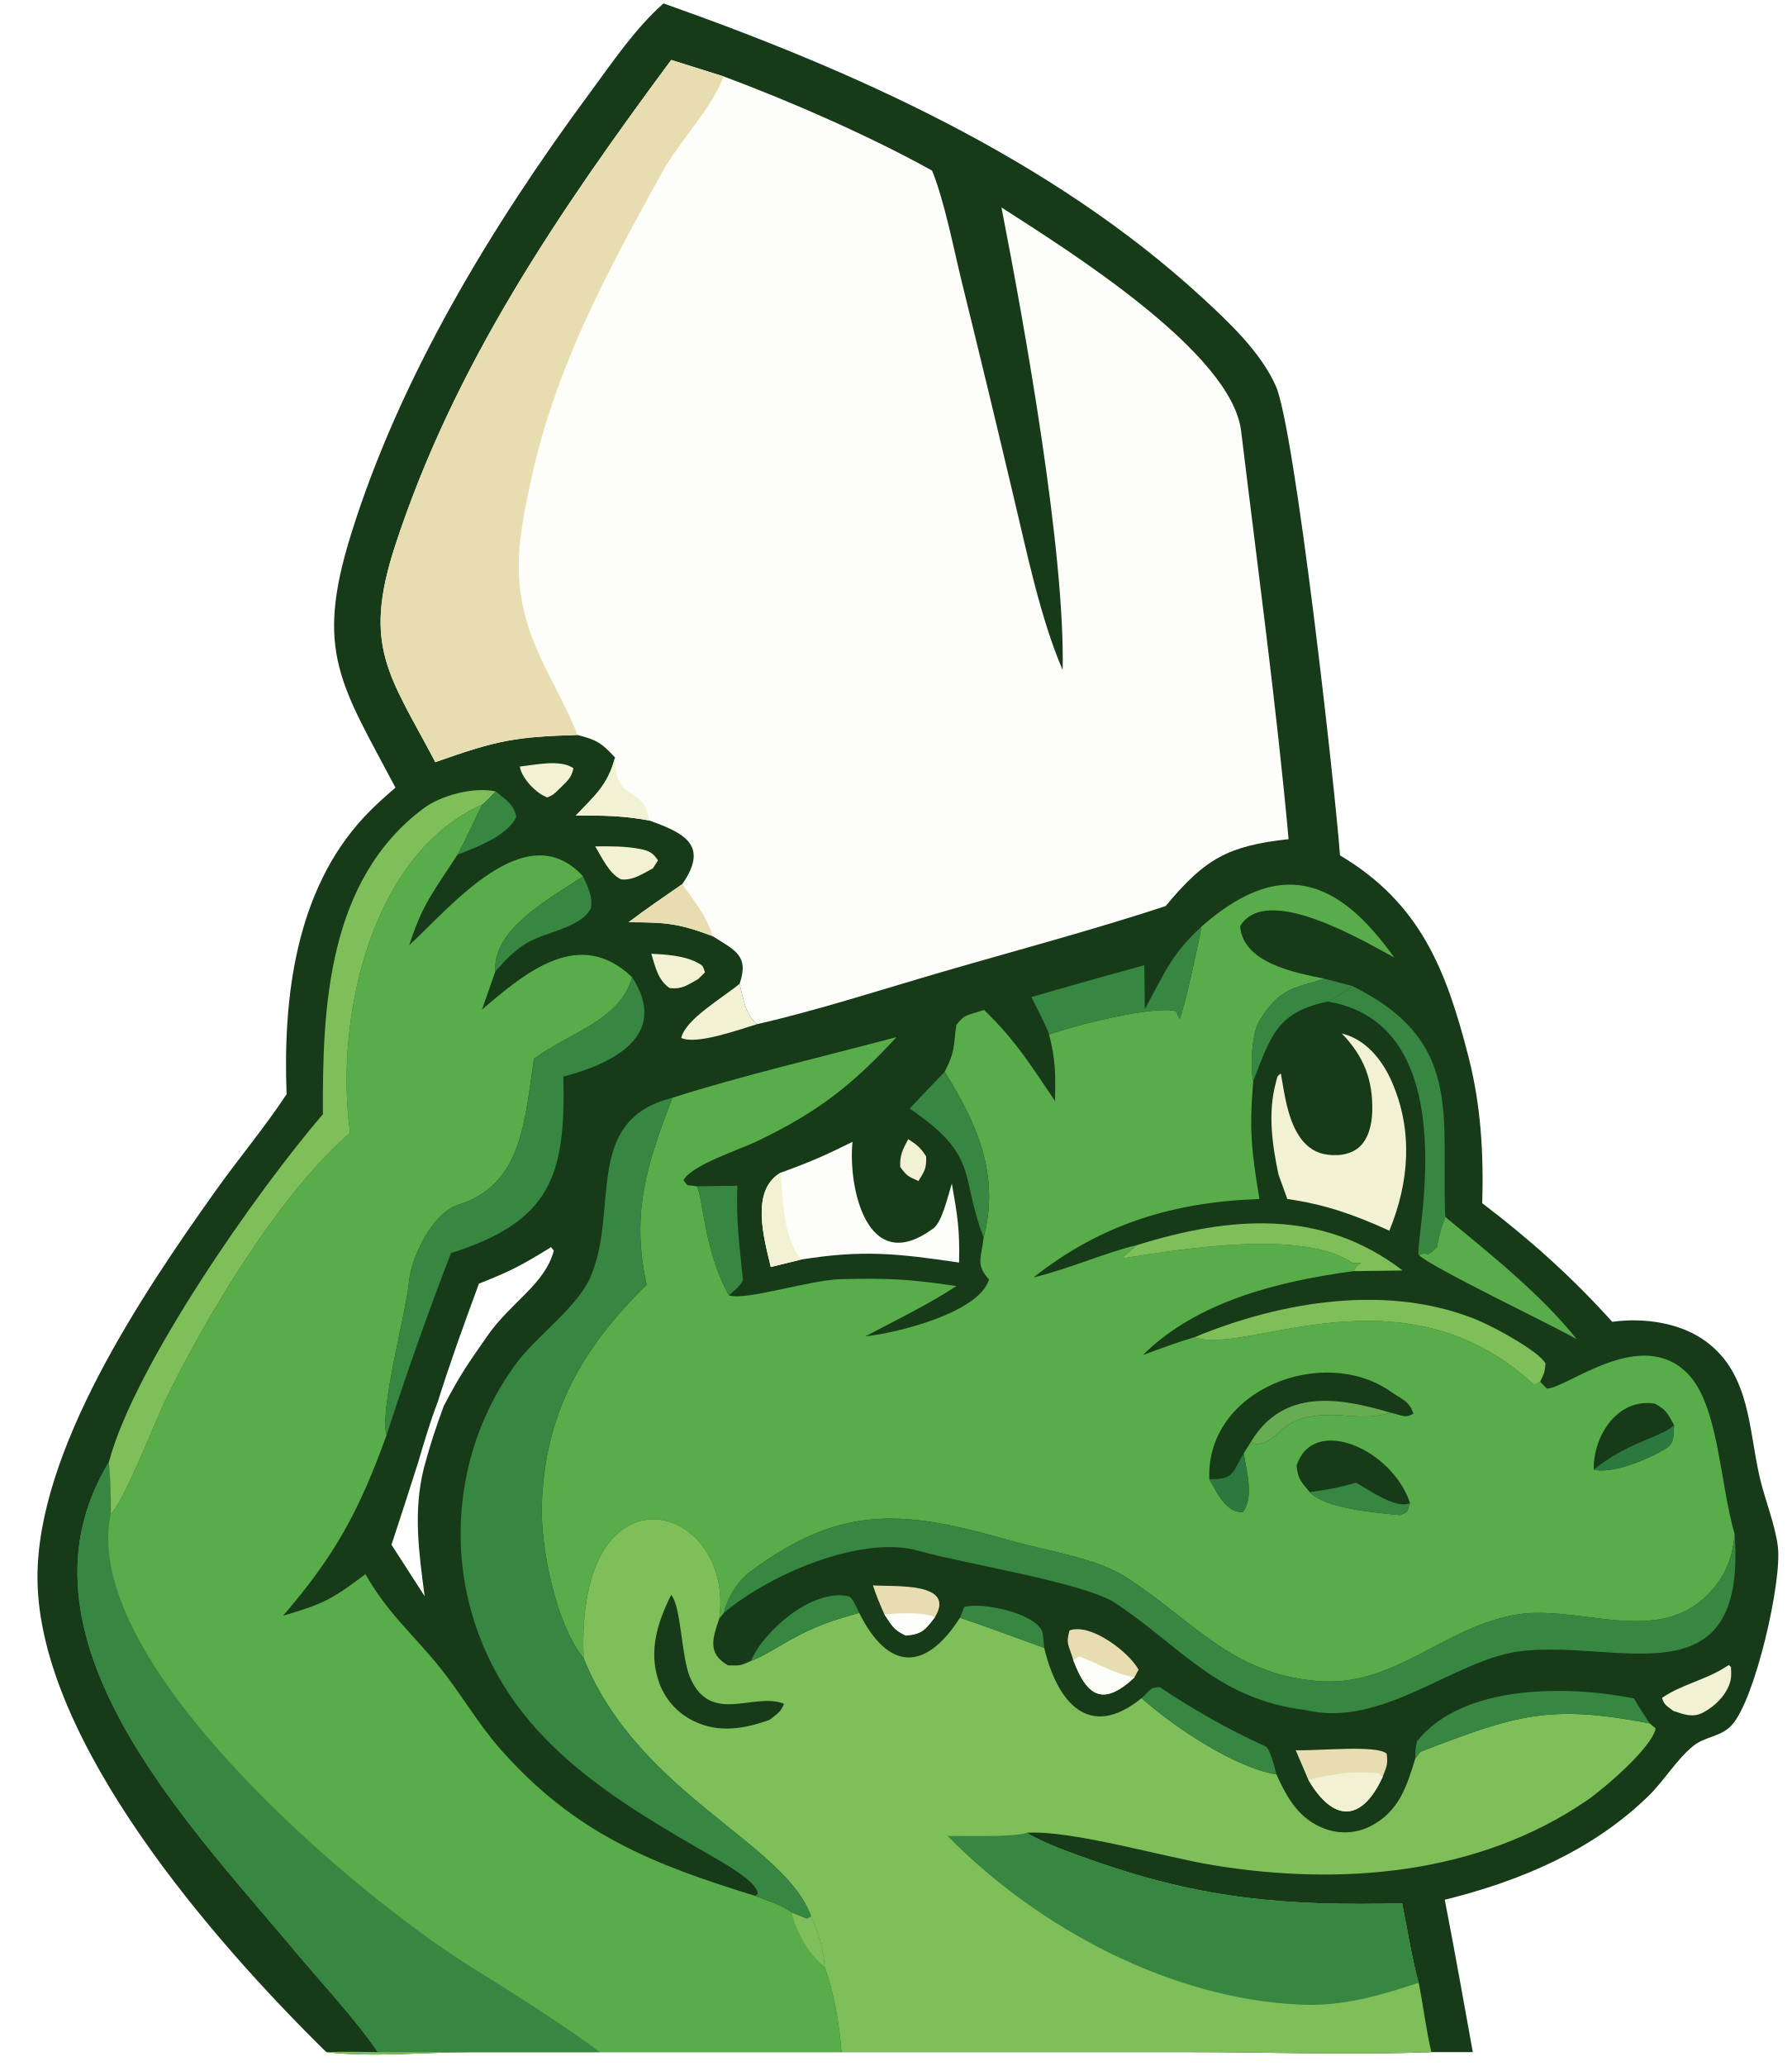
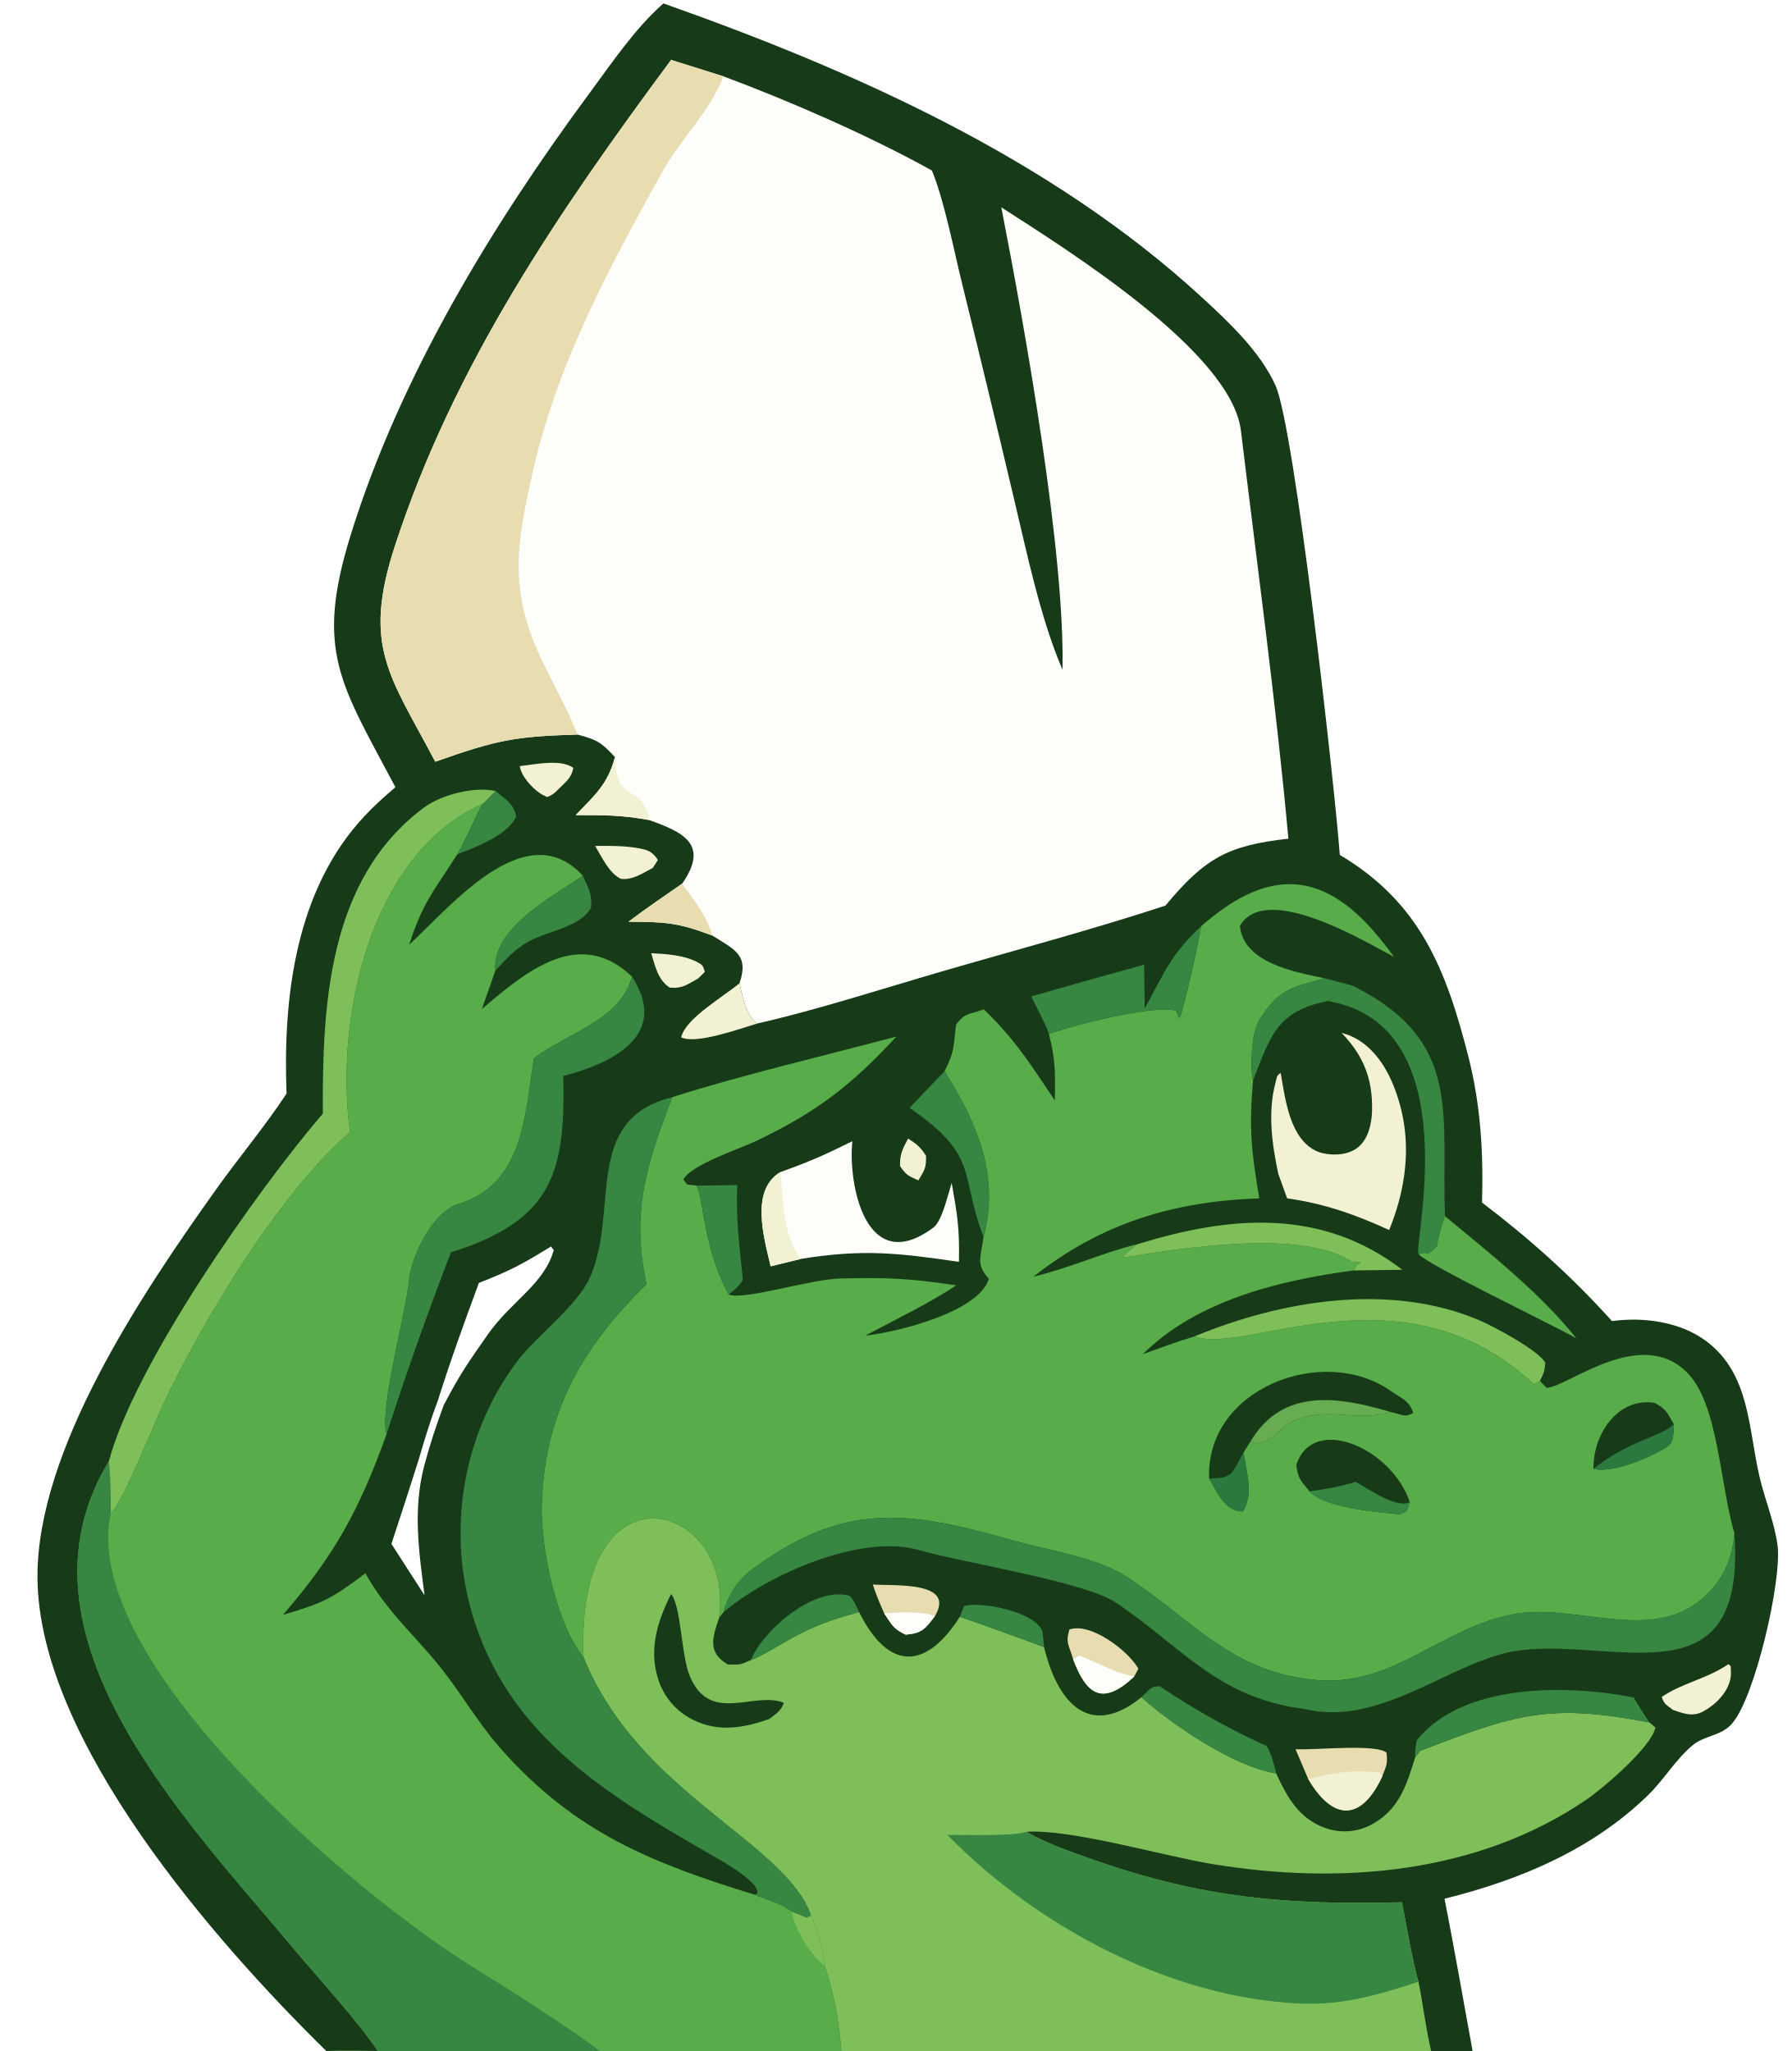
- <svg xmlns="http://www.w3.org/2000/svg" width="100%" height="100%" viewBox="0 0 262 302" version="1.1" xml:space="preserve" style="fill-rule:evenodd;clip-rule:evenodd;stroke-linejoin:round;stroke-miterlimit:2;">
+ <svg xmlns="http://www.w3.org/2000/svg" width="100%" height="100%" viewBox="0 0 262 299.971" version="1.1" xml:space="preserve" style="fill-rule:evenodd;clip-rule:evenodd;stroke-linejoin:round;stroke-miterlimit:2;">
  <g transform="matrix(1,0,0,1,-1580.52,-386.87)">
    <g>
      <g transform="matrix(1,0,0,1,880.7906,-299.8147)">
        <path d="M796.741,687.185C824.581,697.014 853.41,709.889 875.397,730.089C879.353,733.724 884.017,738.088 886.257,743.072C889.071,749.334 894.947,801.995 895.656,811.719C907.353,818.679 911.163,828.35 914.441,841.152C916.264,848.268 916.665,855.258 916.456,862.568C923.421,867.856 929.601,873.392 935.461,879.901C940.056,879.271 945.456,879.993 949.251,882.839C955.69,887.669 955.385,895.685 957.054,902.749C957.835,906.054 959.212,909.319 959.668,912.68C960.348,917.69 956.375,935.037 952.976,938.815C951.343,940.63 949.036,940.462 947.243,941.95C944.788,943.987 943.041,946.995 940.73,949.243C932.513,957.239 921.96,961.655 910.974,964.384C912.324,971.283 913.821,979.74 915.075,986.656L909.025,986.656C897.199,987.115 885.25,986.647 873.413,986.656L768.577,986.656C761.624,986.66 754.344,987.449 747.442,986.656C731.155,970.674 705.354,941.243 705.21,917.433C705.097,898.723 720.537,875.806 731.235,860.774C734.619,856.019 738.427,851.498 741.632,846.63C741.096,832.539 742.935,816.825 753.043,806.03C754.441,804.536 755.993,803.142 757.55,801.818C749.592,786.751 745.73,781.983 750.994,764.991C758.18,741.796 771.639,719.656 785.983,700.246C789.247,695.829 792.613,690.815 796.741,687.185ZM761.706,901.281C762.62,897.862 763.401,895.521 764.62,892.191C767.129,887.426 768.069,886.167 771.008,881.937C774.435,877.006 779.329,874.516 780.71,869.507L780.302,868.993C776.035,871.622 774.409,872.497 769.759,874.32C767.59,880.2 765.611,885.638 763.732,891.619C762.585,894.639 761.813,897.254 760.902,900.347C759.616,904.402 758.306,908.449 756.97,912.488L761.812,920.001C760.985,913.594 760.115,907.661 761.706,901.281Z" style="fill:rgb(23,59,24);" />
      </g>
      <g transform="matrix(1,0,0,1,880.7906,-299.8147)">
        <path d="M875.381,822.15C884.054,814.541 892.05,813.184 900.455,822.695C901.567,823.958 902.612,825.278 903.588,826.649C899.054,824.218 884.851,815.708 881.051,822.077C881.503,827.529 889.213,828.885 893.399,829.755C889.235,831.103 886.867,830.915 883.841,835.961C882.776,837.738 882.493,842.565 882.97,844.697C882.373,851.855 882.692,854.807 883.877,861.952C871.39,862.38 860.785,865.552 850.85,873.412C856.188,872.131 861.402,869.751 865.953,868.695L863.984,870.378L864.133,870.589C872.499,869.247 890.265,866.348 897.497,871.299L898.745,871.311C898.042,871.705 898.115,871.815 897.633,872.496C886.862,873.95 874.823,876.837 866.84,884.75C869.395,883.819 871.833,882.904 874.444,882.129C881.571,885.059 904.781,871.204 924.052,889.142L924.919,888.664L925.9,889.665C928.906,889.586 939.578,880.576 946.419,887.401C951.011,891.983 951.165,903.368 953.353,910.923C953.073,914.774 951.664,917.847 948.72,920.442C941.174,927.091 930.02,921.093 921.122,922.755C910.445,924.749 903.406,933.473 892.134,932.392C879.636,931.265 874.181,923.564 864.366,917.232C860.021,914.429 852.863,913.407 847.796,911.967C832.377,907.585 823.135,906.231 809.481,916.392C807.672,917.738 806.079,920.187 805.579,922.437L804.889,923.294C807.241,906.318 783.843,899.606 785.061,929.08C781.082,924.257 778.741,912.993 778.948,906.661C779.389,893.166 784.895,883.673 794.276,874.487C791.958,863.993 794.312,856.845 798.037,847.156C807.912,843.98 820.601,841.012 830.818,838.285C824.305,845.334 819.314,849.23 810.537,853.453C807.735,854.801 800.905,856.962 799.659,859.193C800.463,860.238 799.937,859.817 801.578,860.092C802.573,861.54 802.565,869.258 806.301,876.028C808.729,876.874 818.115,873.768 822.754,873.665C829.677,873.512 832.587,873.645 839.575,874.671C835.897,877.139 830.294,879.897 826.263,882.025C830.849,881.551 842.901,878.576 844.335,873.708C842.342,871.531 843.216,870.529 843.552,867.589C845.965,858.456 842.571,850.902 837.855,843.364C839.443,840.227 839.079,839.837 839.56,836.511C840.884,834.801 841.134,835.178 843.605,834.308C848.241,838.784 850.408,842.341 853.992,847.634C854.046,843.5 854.112,841.925 853.126,837.915C856.361,836.704 868.274,833.615 871.668,834.487L872.2,835.634C872.77,834.638 875.171,823.763 875.381,822.15Z" style="fill:rgb(88,172,73);fill-rule:nonzero;" />
      </g>
      <g transform="matrix(1,0,0,1,880.7906,-299.8147)">
        <path d="M876.551,902.916C876.005,889.746 893.274,883.176 903.122,890.137C904.572,891.162 905.844,891.488 906.384,893.34C905.118,894.03 904.908,893.605 903.039,893.182C898.518,894.578 895.507,892.818 890.736,893.872C886.668,894.77 886.422,897.724 883.267,897.787L882.636,897.444L881.578,899.13C882.027,901.962 883.08,905.487 881.456,907.733C878.985,907.833 877.678,904.891 876.551,902.916Z" style="fill:rgb(23,59,24);fill-rule:nonzero;" />
      </g>
      <g transform="matrix(1,0,0,1,880.7906,-299.8147)">
        <path d="M882.636,897.444C887.363,889.576 895.541,890.97 903.039,893.182C898.518,894.578 895.507,892.818 890.736,893.872C886.668,894.77 886.422,897.724 883.267,897.787L882.636,897.444Z" style="fill:rgb(103,172,82);fill-rule:nonzero;" />
      </g>
      <g transform="matrix(1,0,0,1,880.7906,-299.8147)">
        <path d="M881.578,899.13C882.027,901.962 883.08,905.487 881.456,907.733C878.985,907.833 877.678,904.891 876.551,902.916C880.176,902.906 879.768,902.201 881.578,899.13Z" style="fill:rgb(44,121,64);fill-rule:nonzero;" />
      </g>
      <g transform="matrix(1,0,0,1,880.7906,-299.8147)">
        <path d="M891.227,904.8C889.967,903.251 889.504,902.942 889.306,900.943C891.672,893.474 903.242,898.418 905.895,906.392C905.277,908.019 905.812,907.519 904.458,908.154C900.966,907.817 893.513,907.234 891.227,904.8Z" style="fill:rgb(23,59,24);fill-rule:nonzero;" />
      </g>
      <g transform="matrix(1,0,0,1,880.7906,-299.8147)">
        <path d="M891.227,904.8C894.052,904.399 895.237,904.199 897.994,903.417C899.988,904.529 903.92,907.343 905.895,906.392C905.277,908.019 905.812,907.519 904.458,908.154C900.966,907.817 893.513,907.234 891.227,904.8Z" style="fill:rgb(55,134,66);fill-rule:nonzero;" />
      </g>
      <g transform="matrix(1,0,0,1,880.7906,-299.8147)">
        <path d="M932.754,901.513C932.661,896.559 936.263,890.969 941.714,891.869C943.44,892.827 943.547,893.311 944.508,895.01C944.41,896.299 944.616,897.614 943.382,898.377C940.895,899.915 935.61,902.174 932.754,901.513Z" style="fill:rgb(23,59,24);fill-rule:nonzero;" />
      </g>
      <g transform="matrix(1,0,0,1,880.7906,-299.8147)">
        <path d="M944.508,895.01C944.41,896.299 944.616,897.614 943.382,898.377C940.895,899.915 935.61,902.174 932.754,901.513C937.609,897.54 942.803,896.706 944.508,895.01Z" style="fill:rgb(44,121,64);fill-rule:nonzero;" />
      </g>
      <g transform="matrix(1,0,0,1,880.7906,-299.8147)">
        <path d="M750.926,852.281C748.632,836.086 753.732,811.617 770.275,804.284C768.926,806.816 768.136,808.916 766.621,811.609C763.152,817.016 761.558,818.66 759.564,824.848C765.498,819.429 776.638,805.635 784.975,814.784C780.357,817.885 771.672,822.474 772.164,828.651L770.199,834.263C776.685,828.725 784.464,822.197 792.15,829.522C790.446,835.852 783.035,837.58 777.805,841.456C776.428,850.567 776.074,859.902 766.713,862.805C762.955,863.97 759.844,870.477 759.523,874.104C759.095,878.702 755.167,892.874 756.256,896.45C752.224,907.632 748.683,914.092 741.115,922.867C747.095,921.108 748.23,920.49 753.163,916.79C756.348,922.435 760.108,925.559 764.022,930.402C767.082,934.188 769.567,938.588 772.882,942.351C783.795,954.737 795.102,959.179 810.138,963.815C811.607,964.391 814.482,965.321 815.518,966.255L817.681,967.139L818.315,966.821C819.437,969.226 820.089,971.474 820.293,974.143C821.667,978.002 822.461,982.489 822.766,986.656L754.973,986.656C751.689,981.821 746.415,976.182 742.666,971.688C727.244,953.199 700.229,925.778 715.65,900.404C715.903,903.308 715.948,905.127 715.927,908.008C717.836,906.19 722.252,894.841 723.887,891.443C729.709,879.352 740.72,860.992 750.926,852.281Z" style="fill:rgb(88,172,73);fill-rule:nonzero;" />
      </g>
      <g transform="matrix(1,0,0,1,880.7906,-299.8147)">
        <path d="M754.973,986.656C751.689,981.821 746.415,976.182 742.666,971.688C727.244,953.199 700.229,925.778 715.65,900.404C715.903,903.308 715.948,905.127 715.927,908.008C711.229,929.538 751.855,963.857 768.751,974.297C773.959,977.515 783.126,983.331 787.416,986.656L754.973,986.656Z" style="fill:rgb(55,134,66);fill-rule:nonzero;" />
      </g>
      <g transform="matrix(1,0,0,1,880.7906,-299.8147)">
        <path d="M818.315,966.821C819.437,969.226 820.089,971.474 820.293,974.143C818.127,972.572 816.009,968.918 815.518,966.255L817.681,967.139L818.315,966.821Z" style="fill:rgb(126,191,89);fill-rule:nonzero;" />
      </g>
      <g transform="matrix(1,0,0,1,880.7906,-299.8147)">
        <path d="M785.061,929.08C783.843,899.606 807.241,906.318 804.889,923.294C803.939,926.113 803.11,928.373 806.17,930.121C807.996,930.15 807.891,930.216 809.538,929.467C810.943,929.015 813.962,927.12 815.427,926.314C819.044,924.324 821.412,923.555 825.353,922.449C829.624,930.999 835.05,931.034 840.097,923.152C844.235,924.555 848.293,926.086 852.404,927.56C854.307,935.498 858.929,941.17 866.644,934.915C871.239,939.001 880.201,945.081 886.359,946.059C887.96,949.563 889.687,952.652 893.498,954.027C895.641,954.807 898.009,954.677 900.053,953.666C904.251,951.554 905.421,947.829 906.683,943.681L907.412,942.759C921.499,937.299 926.308,935.794 940.933,938.6L941.806,939.332C941.315,942.105 934.242,948.171 931.696,949.907C915.755,960.776 895.718,962.381 877.138,959.333C869.74,958.12 856.413,954.17 849.844,954.596C852.501,956.204 856.396,957.547 859.405,958.609C875.696,964.358 887.895,965.306 904.741,964.903C905.339,967.894 906.34,973.804 907.163,976.519C907.73,979.241 908.34,984.017 909.025,986.656C897.199,987.115 885.25,986.647 873.413,986.656L768.577,986.656C761.624,986.66 754.344,987.449 747.442,986.656C749.954,986.565 752.459,986.611 754.973,986.656L822.766,986.656C822.461,982.489 821.667,978.002 820.293,974.143C820.089,971.474 819.437,969.226 818.315,966.821C814.556,956.058 793.072,948.958 785.061,929.08Z" style="fill:rgb(126,191,89);fill-rule:nonzero;" />
      </g>
      <g transform="matrix(1,0,0,1,880.7906,-299.8147)">
        <path d="M838.266,955.049C840.723,955.039 848.099,955.254 849.844,954.596C852.501,956.204 856.396,957.547 859.405,958.609C875.696,964.358 887.895,965.306 904.741,964.903C905.339,967.894 906.34,973.804 907.163,976.519C901.414,978.412 896.134,979.971 889.995,979.719C870.878,978.936 851.381,968.435 838.266,955.049Z" style="fill:rgb(55,134,66);fill-rule:nonzero;" />
      </g>
      <g transform="matrix(1,0,0,1,880.7906,-299.8147)">
        <path d="M797.861,919.823C799.338,921.512 799.34,928.801 800.585,931.79C803.578,938.973 809.98,933.947 814.358,935.734C813.899,936.988 813.251,937.275 812.245,938.093C808.512,939.4 804.879,940.067 801.157,938.257C798.686,937.07 796.816,934.914 795.989,932.301C794.558,927.905 795.892,923.772 797.861,919.823Z" style="fill:rgb(23,59,24);fill-rule:nonzero;" />
      </g>
      <g transform="matrix(1,0,0,1,880.7906,-299.8147)">
        <path d="M810.138,963.815L810.482,963.559C810.797,962.084 806.002,959.276 804.76,958.561C789.106,949.552 773.826,940.797 768.612,922.146C765.136,909.71 767.603,895.881 775.62,885.452C778.425,881.898 784.104,877.648 785.94,873.627C790.43,863.796 784.746,850.481 798.037,847.156C794.312,856.845 791.958,863.993 794.276,874.487C784.895,883.673 779.389,893.166 778.948,906.661C778.741,912.993 781.082,924.257 785.061,929.08C793.072,948.958 814.556,956.058 818.315,966.821L817.681,967.139L815.518,966.255C814.482,965.321 811.607,964.391 810.138,963.815Z" style="fill:rgb(55,134,66);fill-rule:nonzero;" />
      </g>
      <g transform="matrix(1,0,0,1,880.7906,-299.8147)">
        <path d="M805.579,922.437C806.079,920.187 807.672,917.738 809.481,916.392C823.135,906.231 832.377,907.585 847.796,911.967C852.863,913.407 860.021,914.429 864.366,917.232C874.181,923.564 879.636,931.265 892.134,932.392C903.406,933.473 910.445,924.749 921.122,922.755C930.02,921.093 941.174,927.091 948.72,920.442C951.664,917.847 953.073,914.774 953.353,910.923C955.17,935.714 936.292,926.293 922.041,928.051C912.317,929.251 901.939,939.377 890.539,936.645C877.748,935.033 872.605,927.571 862.865,921.047C858.34,918.016 840.353,915.204 834.149,913.399C825.769,910.961 812.22,916.832 805.579,922.437Z" style="fill:rgb(55,134,66);fill-rule:nonzero;" />
      </g>
      <g transform="matrix(1,0,0,1,880.7906,-299.8147)">
        <path d="M746.939,849.552C746.873,834.039 747.573,815.338 761.695,804.822C764.231,802.933 769.018,801.67 772.214,802.374C771.77,802.832 770.731,803.968 770.275,804.284C753.732,811.617 748.632,836.086 750.926,852.281C740.72,860.992 729.709,879.352 723.887,891.443C722.252,894.841 717.836,906.19 715.927,908.008C715.948,905.127 715.903,903.308 715.65,900.404C719.383,886.303 737.269,860.821 746.939,849.552Z" style="fill:rgb(126,191,89);fill-rule:nonzero;" />
      </g>
      <g transform="matrix(1,0,0,1,880.7906,-299.8147)">
        <path d="M792.15,829.522C797.675,838.016 789.406,842.169 782.104,844.052C782.445,858.471 780.359,865.196 765.67,869.858C762.285,878.633 759.146,887.5 756.256,896.45C755.167,892.874 759.095,878.702 759.523,874.104C759.844,870.477 762.955,863.97 766.713,862.805C776.074,859.902 776.428,850.567 777.805,841.456C783.035,837.58 790.446,835.852 792.15,829.522Z" style="fill:rgb(55,134,66);fill-rule:nonzero;" />
      </g>
      <g transform="matrix(1,0,0,1,880.7906,-299.8147)">
        <path d="M874.444,882.129C887.142,876.859 902.942,874.248 915.962,879.739C918.143,880.659 924.733,884.165 925.71,886.012C925.562,887.424 925.534,887.365 924.919,888.664L924.052,889.142C904.781,871.204 881.571,885.059 874.444,882.129Z" style="fill:rgb(126,191,89);fill-rule:nonzero;" />
      </g>
      <g transform="matrix(1,0,0,1,880.7906,-299.8147)">
        <path d="M875.381,822.15C875.171,823.763 872.77,834.638 872.2,835.634L871.668,834.487C868.274,833.615 856.361,836.704 853.126,837.915C852.851,836.922 851.082,833.539 850.529,832.422C856.022,830.832 861.527,829.283 867.043,827.774L867.125,834.186C870.012,828.929 870.961,826.245 875.381,822.15Z" style="fill:rgb(55,134,66);fill-rule:nonzero;" />
      </g>
      <g transform="matrix(1,0,0,1,880.7906,-299.8147)">
        <path d="M897.478,830.825C913.817,838.899 910.443,849.788 911.043,864.56L910.712,865.524C910.264,866.85 910.118,867.612 909.846,868.98C907.808,870.922 909.008,869.426 907.185,870.142C906.25,869.329 914.731,836.56 893.88,833.092C895.21,832.438 896.248,831.656 897.478,830.825Z" style="fill:rgb(55,134,66);fill-rule:nonzero;" />
      </g>
      <g transform="matrix(1,0,0,1,880.7906,-299.8147)">
        <path d="M906.683,943.681C906.651,942.483 906.706,942.449 906.892,941.247C913.579,932.767 929.123,933.043 938.648,934.958C939.358,936.224 940.143,937.382 940.933,938.6C926.308,935.794 921.499,937.299 907.412,942.759L906.683,943.681Z" style="fill:rgb(55,134,66);fill-rule:nonzero;" />
      </g>
      <g transform="matrix(1,0,0,1,880.7906,-299.8147)">
        <path d="M865.953,868.695C879.531,864.478 892.941,863.294 904.811,872.401L897.633,872.496C898.115,871.815 898.042,871.705 898.745,871.311L897.497,871.299C890.265,866.348 872.499,869.247 864.133,870.589L863.984,870.378L865.953,868.695Z" style="fill:rgb(126,191,89);fill-rule:nonzero;" />
      </g>
      <g transform="matrix(1,0,0,1,880.7906,-299.8147)">
        <path d="M911.043,864.56C917.5,869.898 925.105,875.934 930.254,882.431C926.263,880.173 909.086,871.987 907.185,870.142C909.008,869.426 907.808,870.922 909.846,868.98C910.118,867.612 910.264,866.85 910.712,865.524L911.043,864.56Z" style="fill:rgb(88,172,73);fill-rule:nonzero;" />
      </g>
      <g transform="matrix(1,0,0,1,880.7906,-299.8147)">
        <path d="M837.855,843.364C842.571,850.902 845.965,858.456 843.552,867.589C840.014,858.39 843.049,855.768 832.734,848.726C834.428,846.927 836.135,845.14 837.855,843.364Z" style="fill:rgb(55,134,66);fill-rule:nonzero;" />
      </g>
      <g transform="matrix(1,0,0,1,880.7906,-299.8147)">
        <path d="M866.644,934.915C868.066,933.628 867.857,933.346 869.32,933.311C874.298,936.641 879.335,939.512 884.801,941.975C885.436,942.261 886.201,945.396 886.359,946.059C880.201,945.081 871.239,939.001 866.644,934.915Z" style="fill:rgb(55,134,66);fill-rule:nonzero;" />
      </g>
      <g transform="matrix(1,0,0,1,880.7906,-299.8147)">
        <path d="M801.578,860.092L807.541,860.011C807.336,865.009 807.853,868.758 808.347,873.662C808.413,874.325 806.776,875.627 806.301,876.028C802.565,869.258 802.573,861.54 801.578,860.092Z" style="fill:rgb(55,134,66);fill-rule:nonzero;" />
      </g>
      <g transform="matrix(1,0,0,1,880.7906,-299.8147)">
        <path d="M784.975,814.784C785.755,816.587 786.391,817.528 786.14,819.464C784.478,822.426 779.581,822.827 776.706,824.566C774.855,825.685 773.615,827.082 772.164,828.651C771.672,822.474 780.357,817.885 784.975,814.784Z" style="fill:rgb(55,134,66);fill-rule:nonzero;" />
      </g>
      <g transform="matrix(1,0,0,1,880.7906,-299.8147)">
        <path d="M893.399,829.755L897.478,830.825C896.248,831.656 895.21,832.438 893.88,833.092C886.419,834.595 885.538,838.182 882.97,844.697C882.493,842.565 882.776,837.738 883.841,835.961C886.867,830.915 889.235,831.103 893.399,829.755Z" style="fill:rgb(55,134,66);fill-rule:nonzero;" />
      </g>
      <g transform="matrix(1,0,0,1,880.7906,-299.8147)">
        <path d="M809.538,929.467C811.295,925.192 818.45,918.863 823.753,920.013C824.399,920.153 824.999,921.768 825.353,922.449C821.412,923.555 819.044,924.324 815.427,926.314C813.962,927.12 810.943,929.015 809.538,929.467Z" style="fill:rgb(55,134,66);fill-rule:nonzero;" />
      </g>
      <g transform="matrix(1,0,0,1,880.7906,-299.8147)">
        <path d="M840.097,923.152L840.698,921.595C843.065,920.833 850.937,922.382 852.117,925.162C852.23,925.427 852.368,927.141 852.404,927.56C848.293,926.086 844.235,924.555 840.097,923.152Z" style="fill:rgb(55,134,66);fill-rule:nonzero;" />
      </g>
      <g transform="matrix(1,0,0,1,880.7906,-299.8147)">
        <path d="M772.214,802.374C773.689,803.617 774.861,804.244 775.214,806.068C774.099,808.757 769.428,810.564 766.621,811.609C768.136,808.916 768.926,806.816 770.275,804.284C770.731,803.968 771.77,802.832 772.214,802.374Z" style="fill:rgb(55,134,66);fill-rule:nonzero;" />
      </g>
      <g transform="matrix(1,0,0,1,880.7906,-299.8147)">
        <path d="M797.87,695.446L805.523,697.85C815.249,701.467 826.969,706.596 836.007,711.622C837.8,715.967 839.204,723.19 840.371,727.956C842.948,738.407 845.472,748.87 847.944,759.346C849.879,767.455 851.863,777.117 855.104,784.633C855.468,767.463 849.619,734.745 846.157,717.008C855.93,723.309 879.809,738.178 881.199,749.686C883.525,768.945 886.391,790.012 888.138,809.347C879.298,810.327 875.927,812.179 870.16,819.132C859.593,822.612 848.063,825.679 837.339,828.799C828.769,831.293 819.016,834.446 810.437,836.388C808.733,835.105 808.385,832.558 807.87,830.495C809.323,826.285 807.076,825.556 803.913,823.519C798.791,821.592 796.969,821.517 791.635,821.495C794.195,819.553 796.848,817.751 799.489,815.922C803.486,810.175 799.676,808.414 794.641,806.616C790.555,805.883 788.109,805.896 783.916,805.899C786.738,802.952 788.594,801.426 789.659,797.41C787.63,795.228 786.997,794.86 784.164,794.118C775.091,794.395 772.523,794.854 763.38,798.092C756.758,785.505 752.674,781.305 757.463,766.586C766.102,740.033 781.43,717.646 797.87,695.446Z" style="fill:rgb(253,254,250);fill-rule:nonzero;" />
      </g>
      <g transform="matrix(1,0,0,1,880.7906,-299.8147)">
        <path d="M797.87,695.446L805.523,697.85C803.836,702.546 799.075,707.3 796.615,711.748C788.524,726.378 780.944,740.334 777.369,756.87C775.429,765.84 774.299,772.264 778.074,781.253C779.848,785.481 782.646,790.067 784.164,794.118C775.091,794.395 772.523,794.854 763.38,798.092C756.758,785.505 752.674,781.305 757.463,766.586C766.102,740.033 781.43,717.646 797.87,695.446Z" style="fill:rgb(232,221,176);fill-rule:nonzero;" />
      </g>
      <g transform="matrix(1,0,0,1,880.7906,-299.8147)">
        <path d="M791.635,821.495C794.195,819.553 796.848,817.751 799.489,815.922C801.229,818.413 803.094,820.644 803.913,823.519C798.791,821.592 796.969,821.517 791.635,821.495Z" style="fill:rgb(232,221,176);fill-rule:nonzero;" />
      </g>
      <g transform="matrix(1,0,0,1,880.7906,-299.8147)">
        <path d="M789.659,797.41C789.649,804.27 793.904,801.297 794.641,806.616C790.555,805.883 788.109,805.896 783.916,805.899C786.738,802.952 788.594,801.426 789.659,797.41Z" style="fill:rgb(243,241,211);fill-rule:nonzero;" />
      </g>
      <g transform="matrix(1,0,0,1,880.7906,-299.8147)">
        <path d="M895.913,837.749C896.173,837.827 896.436,837.894 896.692,837.983C899.802,839.063 901.955,841.883 903.237,844.819C906.37,851.991 905.774,859.499 902.874,866.582C897.848,864.288 893.443,862.723 887.956,861.952L886.665,858.382C885.742,854.038 885.085,849.337 886.268,844.978C886.455,844.29 886.392,843.967 887.009,843.622C887.529,846.57 887.958,849.954 889.541,852.534C890.383,853.907 891.618,855.012 893.229,855.362C894.941,855.734 897.061,855.591 898.433,854.391C899.859,853.144 900.322,850.974 900.371,849.163C900.498,844.513 899.11,841.047 895.913,837.749Z" style="fill:rgb(243,241,211);fill-rule:nonzero;" />
      </g>
      <g transform="matrix(1,0,0,1,880.7906,-299.8147)">
        <path d="M824.378,853.593C823.706,859.857 826.344,873.611 836.24,866.21C837.492,865.273 838.346,861.423 838.902,859.693C839.734,864.467 840.064,866.334 839.96,871.24C830.957,869.91 825.872,869.354 816.864,870.802L812.429,871.889C811.441,867.704 809.401,860.711 813.872,858.103C818.07,856.595 820.374,855.587 824.378,853.593Z" style="fill:rgb(253,254,250);fill-rule:nonzero;" />
      </g>
      <g transform="matrix(1,0,0,1,880.7906,-299.8147)">
        <path d="M813.872,858.103C814.263,862.444 814.192,867.351 816.864,870.802L812.429,871.889C811.441,867.704 809.401,860.711 813.872,858.103Z" style="fill:rgb(243,241,211);fill-rule:nonzero;" />
      </g>
      <g transform="matrix(1,0,0,1,880.7906,-299.8147)">
        <path d="M889.183,942.526C892.456,942.638 901.05,941.713 902.485,943.029C902.684,944.684 902.469,944.869 901.895,946.421C898.813,953.126 894.652,953.041 891.032,946.858L889.183,942.526Z" style="fill:rgb(232,221,176);fill-rule:nonzero;" />
      </g>
      <g transform="matrix(1,0,0,1,880.7906,-299.8147)">
        <path d="M891.032,946.858C895.098,945.937 897.132,945.507 901.425,945.903L901.895,946.421C898.813,953.126 894.652,953.041 891.032,946.858Z" style="fill:rgb(243,241,211);fill-rule:nonzero;" />
      </g>
      <g transform="matrix(1,0,0,1,880.7906,-299.8147)">
        <path d="M856.675,929.398C855.962,926.983 855.55,927.042 856.11,925.013C859.256,923.901 864.826,928.22 866.2,930.749L865.593,931.887C861.023,936.178 858.654,934.655 856.675,929.398Z" style="fill:rgb(232,221,176);fill-rule:nonzero;" />
      </g>
      <g transform="matrix(1,0,0,1,880.7906,-299.8147)">
        <path d="M856.675,929.398L857.495,928.817C860.598,929.946 862.392,931.25 865.593,931.887C861.023,936.178 858.654,934.655 856.675,929.398Z" style="fill:rgb(253,254,250);fill-rule:nonzero;" />
      </g>
      <g transform="matrix(1,0,0,1,880.7906,-299.8147)">
        <path d="M827.364,918.43C830.632,918.651 839.536,917.918 836.435,923.069C834.999,924.936 834.588,925.547 832.179,925.766C830.359,924.893 830.239,924.434 829.048,922.685C828.349,921.106 827.905,920.064 827.364,918.43Z" style="fill:rgb(232,221,176);fill-rule:nonzero;" />
      </g>
      <g transform="matrix(1,0,0,1,880.7906,-299.8147)">
        <path d="M829.048,922.685C831.052,922.479 834.598,922.282 836.435,923.069C834.999,924.936 834.588,925.547 832.179,925.766C830.359,924.893 830.239,924.434 829.048,922.685Z" style="fill:rgb(253,254,250);fill-rule:nonzero;" />
      </g>
      <g transform="matrix(1,0,0,1,880.7906,-299.8147)">
        <path d="M810.437,836.388C807.835,837.165 801.562,839.455 799.341,838.407C799.935,835.671 805.436,832.517 807.87,830.495C808.385,832.558 808.733,835.105 810.437,836.388Z" style="fill:rgb(243,241,211);fill-rule:nonzero;" />
      </g>
      <g transform="matrix(1,0,0,1,880.7906,-299.8147)">
        <path d="M952.498,930.073L952.825,930.381C952.849,931.013 952.903,931.681 952.762,932.307C952.306,934.326 950.51,936.099 948.728,937.027C947.202,937.823 945.884,937.274 944.386,936.774C943.505,936.072 943.071,935.983 942.74,934.873C945.525,932.949 948.944,932.297 951.89,930.461C952.094,930.333 952.296,930.202 952.498,930.073Z" style="fill:rgb(243,241,211);fill-rule:nonzero;" />
      </g>
      <g transform="matrix(1,0,0,1,880.7906,-299.8147)">
        <path d="M786.754,810.407C788.895,810.381 791.223,810.37 793.326,810.784C794.637,811.042 795.229,811.359 795.937,812.462L795.192,813.621C793.712,814.39 792.272,815.419 790.548,815.229C788.789,814.412 787.742,812.017 786.754,810.407Z" style="fill:rgb(243,241,211);fill-rule:nonzero;" />
      </g>
      <g transform="matrix(1,0,0,1,880.7906,-299.8147)">
        <path d="M794.962,826.096C797.07,826.199 799.685,826.375 801.588,827.343C802.477,827.796 802.509,827.841 802.806,828.825L801.81,829.805C800.175,830.686 799.547,831.303 797.668,831.126C795.956,830.036 795.516,827.943 794.962,826.096Z" style="fill:rgb(243,241,211);fill-rule:nonzero;" />
      </g>
      <g transform="matrix(1,0,0,1,880.7906,-299.8147)">
        <path d="M775.74,798.734C778.002,798.486 781.686,797.647 783.567,798.983C783.299,800.518 782.449,801.023 781.379,802.123C780.708,802.789 780.555,802.922 779.745,803.257C779.342,803.062 779.043,802.939 778.682,802.694C777.471,801.871 775.96,800.209 775.74,798.734Z" style="fill:rgb(243,241,211);fill-rule:nonzero;" />
      </g>
      <g transform="matrix(1,0,0,1,880.7906,-299.8147)">
        <path d="M832.526,853.207C833.766,853.994 834.355,854.455 835.15,855.742C835.183,857.556 834.929,857.823 834.024,859.322C832.551,858.665 832.264,858.563 831.354,857.253C831.269,855.545 831.751,854.655 832.526,853.207Z" style="fill:rgb(243,241,211);fill-rule:nonzero;" />
      </g>
    </g>
  </g>
</svg>
